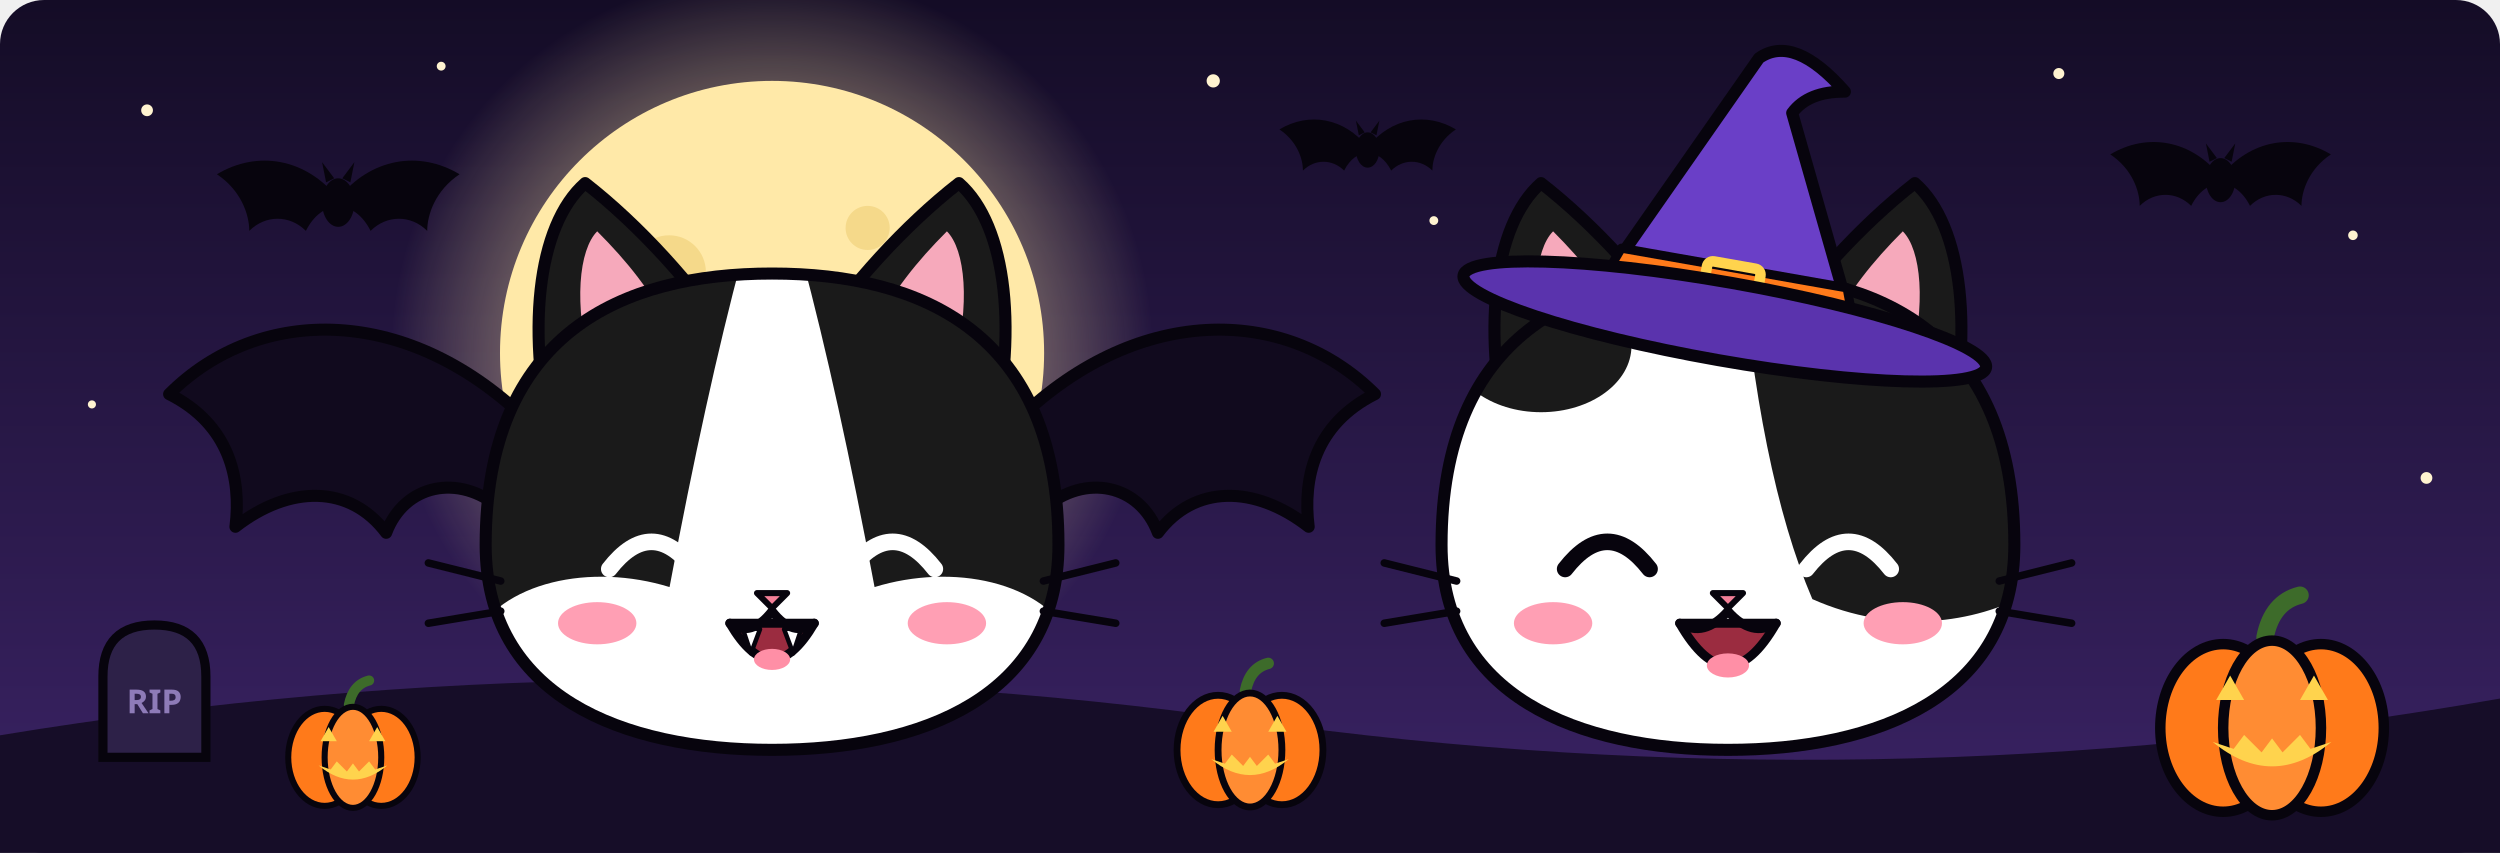
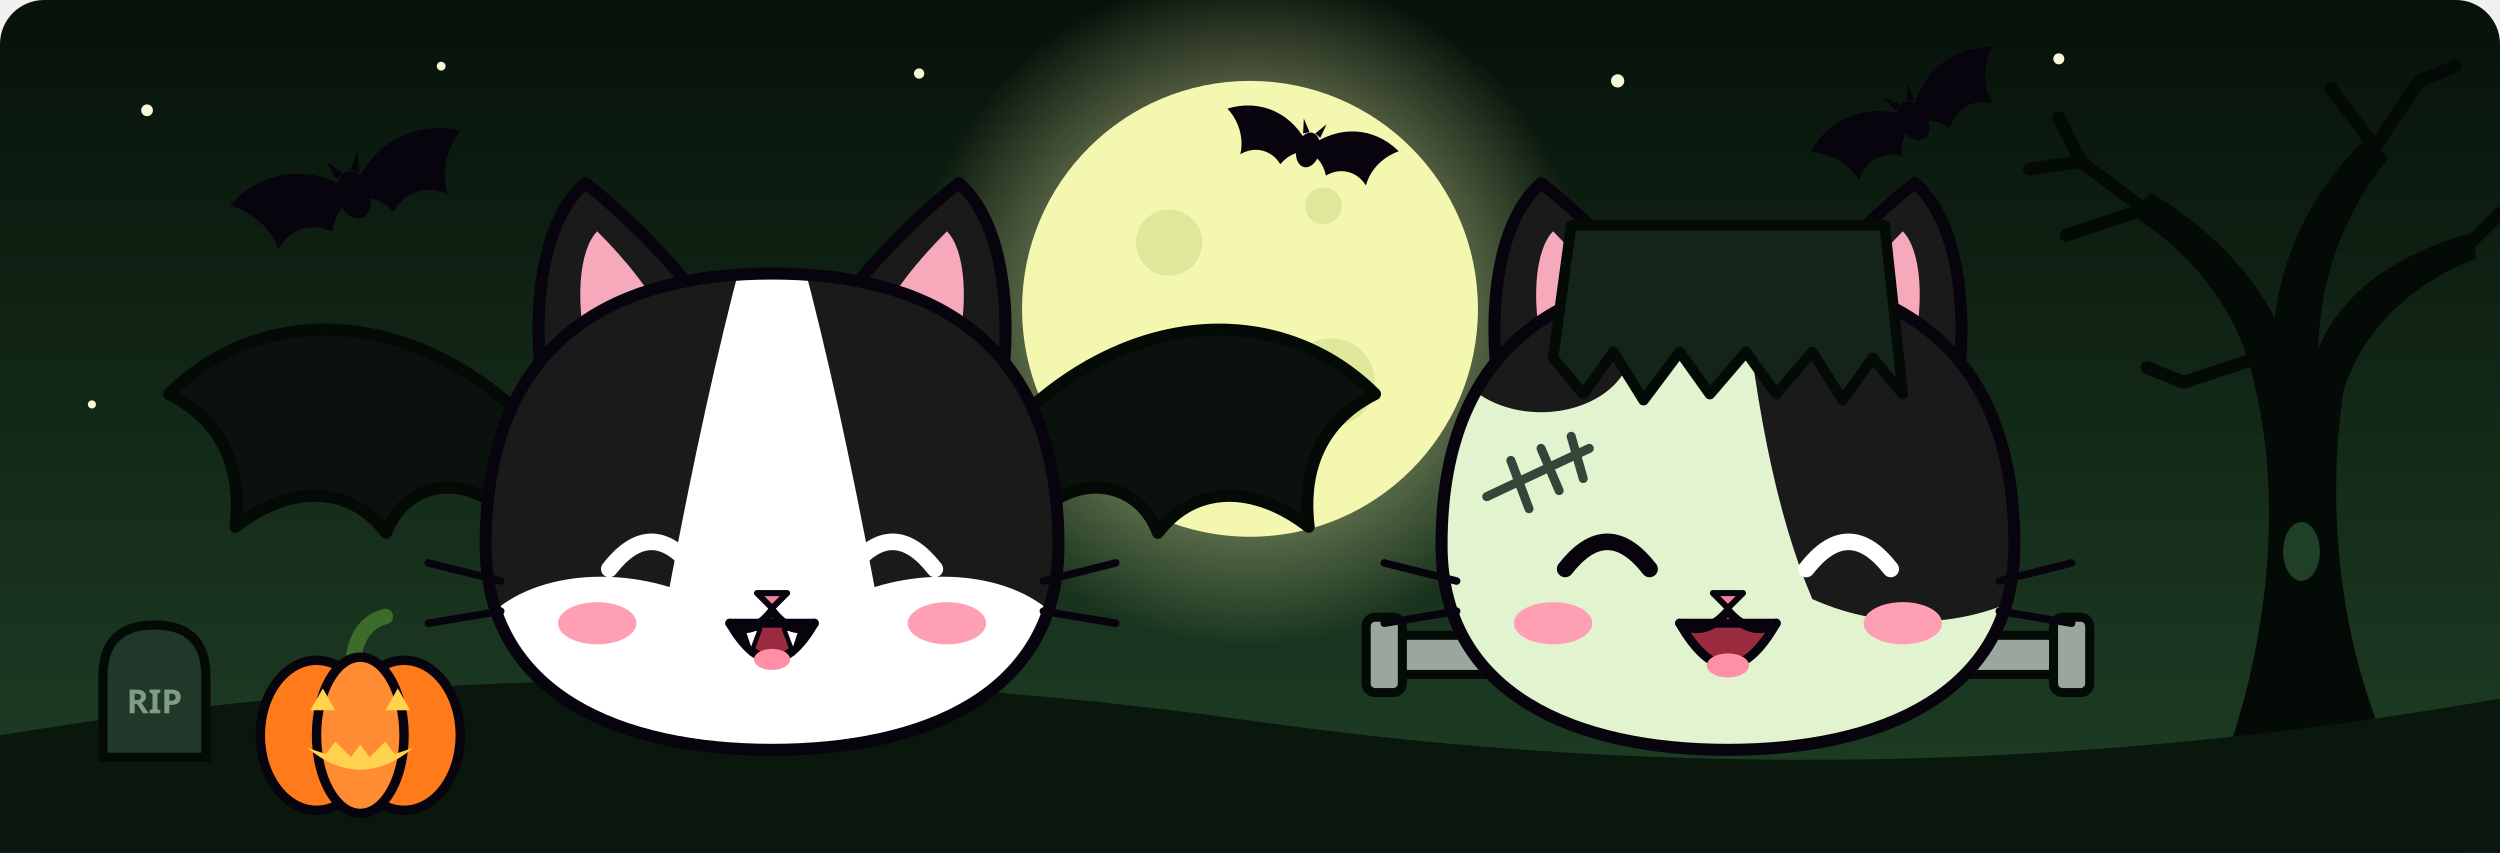
<svg xmlns="http://www.w3.org/2000/svg" width="680" height="232" viewBox="0 0 680 232" role="img">
  <style>
/* Mouths hinge from the top lip, each on its own rhythm so the two cats never sync up. */
.mouth { transform-box: fill-box; transform-origin: 50% 0%; }
.m1 { animation: chat 2.7s ease-in-out infinite; }
.m2 { animation: chat 3.5s ease-in-out -1.3s infinite; }
@keyframes chat {
  0%, 100% { transform: scaleY(1); }
  18% { transform: scaleY(.45); }
  32% { transform: scaleY(.9); }
  48% { transform: scaleY(.4); }
  70% { transform: scaleY(1); }
}
.wing { transform-box: fill-box; transform-origin: 50% 40%; animation: flap .5s ease-in-out infinite alternate; }
.b2 .wing { animation-duration: .42s; }
.b3 .wing { animation-duration: .58s; }
@keyframes flap { to { transform: scaleY(.35); } }
.drift { animation: drift 6s ease-in-out infinite alternate; }
.b2.drift { animation-duration: 7.5s; animation-delay: -2s; }
.b3.drift { animation-duration: 5s; animation-delay: -4s; }
@keyframes drift { to { transform: translate(14px, -8px); } }
.flicker { animation: flicker 1.8s ease-in-out infinite alternate; }
@keyframes flicker { to { opacity: .55; } }
@media (prefers-reduced-motion: reduce) { .m1, .m2, .wing, .drift, .flicker { animation: none; } }
</style>
  <defs>
    <linearGradient id="sky" x1="0" y1="0" x2="0" y2="1">
-       <stop offset="0" stop-color="#140c26" />
-       <stop offset="1" stop-color="#3b2366" />
+       <stop offset="0" stop-color="#07120a" />
+       <stop offset="1" stop-color="#1f4026" />
    </linearGradient>
    <radialGradient id="glow">
-       <stop offset=".55" stop-color="#ffe9a8" stop-opacity=".45" />
-       <stop offset="1" stop-color="#ffe9a8" stop-opacity="0" />
+       <stop offset=".55" stop-color="#f3f7b0" stop-opacity=".4" />
+       <stop offset="1" stop-color="#f3f7b0" stop-opacity="0" />
    </radialGradient>
    <clipPath id="hd" clipPathUnits="userSpaceOnUse">
      <path d="M-95 10 C-95 -60 -50 -80 0 -80 C50 -80 95 -60 95 10 C95 60 50 78 0 78 C-50 78 -95 60 -95 10 Z" />
    </clipPath>
    <g id="ears">
      <path d="M-72 -20 C-82 -60 -78 -96 -62 -110 C-44 -96 -26 -76 -14 -58 Z" fill="#1a1a1a" stroke="#07040d" stroke-width="4" />
      <path d="M72 -20 C82 -60 78 -96 62 -110 C44 -96 26 -76 14 -58 Z" fill="#1a1a1a" stroke="#07040d" stroke-width="4" />
      <path d="M-60 -48 C-66 -70 -64 -88 -58 -94 C-48 -84 -40 -74 -34 -62 Z" fill="#f6a9bb" />
      <path d="M60 -48 C66 -70 64 -88 58 -94 C48 -84 40 -74 34 -62 Z" fill="#f6a9bb" />
    </g>
    <g id="face">
      <path d="M-95 10 C-95 -60 -50 -80 0 -80 C50 -80 95 -60 95 10 C95 60 50 78 0 78 C-50 78 -95 60 -95 10 Z" fill="none" stroke="#07040d" stroke-width="4" />
      <ellipse cx="-58" cy="36" rx="13" ry="7" fill="#ff9fb4" />
      <ellipse cx="58" cy="36" rx="13" ry="7" fill="#ff9fb4" />
      <path d="M-5 26 L5 26 L0 31 Z" fill="#f47f98" stroke="#07040d" stroke-width="2" />
      <path d="M90 22 L114 16 M90 32 L114 36 M-90 22 L-114 16 M-90 32 L-114 36" stroke="#07040d" stroke-width="2.5" fill="none" stroke-linecap="round" />
    </g>
    <path id="eye" d="M-14 0 Q0 -18 14 0" stroke-width="5.5" fill="none" stroke-linecap="round" />
    <g id="bat">
      <path class="wing" d="M0 0 C-8 -10 -20 -12 -30 -6 C-24 -2 -22 4 -22 8 C-18 4 -12 4 -8 8 C-6 4 -3 2 0 2 C3 2 6 4 8 8 C12 4 18 4 22 8 C22 4 24 -2 30 -6 C20 -12 8 -10 0 0 Z" fill="#07040d" />
      <ellipse cx="0" cy="1" rx="4" ry="6" fill="#07040d" />
      <path d="M-3 -4 L-4 -9 L-1 -5 Z M3 -4 L4 -9 L1 -5 Z" fill="#07040d" />
    </g>
    <g id="pumpkin">
      <path d="M-2 -26 Q0 -36 8 -38" stroke="#3d6b2a" stroke-width="5" fill="none" stroke-linecap="round" />
      <ellipse cx="-14" cy="0" rx="18" ry="24" fill="#ff7a1a" stroke="#07040d" stroke-width="3" />
      <ellipse cx="14" cy="0" rx="18" ry="24" fill="#ff7a1a" stroke="#07040d" stroke-width="3" />
      <ellipse cx="0" cy="0" rx="14" ry="25" fill="#ff8c33" stroke="#07040d" stroke-width="3" />
      <g class="flicker" fill="#ffd34d">
        <path d="M-16 -8 L-8 -8 L-12 -15 Z M8 -8 L16 -8 L12 -15 Z" />
        <path d="M-17 4 Q0 18 17 4 L11 6 L8 2 L3 7 L0 3 L-3 7 L-8 2 L-11 6 Z" />
      </g>
    </g>
  </defs>
  <rect width="680" height="232" rx="12" fill="url(#sky)" />
-   <g fill="#fff3d0">
+   <g fill="#f6f9d8">
    <circle cx="40" cy="30" r="1.6" />
    <circle cx="120" cy="18" r="1.2" />
-     <circle cx="330" cy="22" r="1.8" />
-     <circle cx="390" cy="60" r="1.2" />
-     <circle cx="560" cy="20" r="1.5" />
-     <circle cx="640" cy="64" r="1.3" />
+     <circle cx="250" cy="20" r="1.4" />
+     <circle cx="440" cy="22" r="1.8" />
+     <circle cx="520" cy="60" r="1.2" />
+     <circle cx="560" cy="16" r="1.5" />
    <circle cx="25" cy="110" r="1.1" />
-     <circle cx="660" cy="130" r="1.6" />
-     <circle cx="345" cy="120" r="1" />
+     <circle cx="410" cy="128" r="1" />
+     <circle cx="270" cy="120" r="1.2" />
  </g>
-   <circle cx="210" cy="96" r="104" fill="url(#glow)" />
-   <circle cx="210" cy="96" r="74" fill="#ffe9a8" />
-   <circle cx="182" cy="74" r="10" fill="#f5d98a" />
-   <circle cx="240" cy="118" r="14" fill="#f5d98a" />
-   <circle cx="236" cy="62" r="6" fill="#f5d98a" />
+   <circle cx="340" cy="84" r="92" fill="url(#glow)" />
+   <circle cx="340" cy="84" r="62" fill="#f3f7b0" />
+   <circle cx="318" cy="66" r="9" fill="#dfe79a" />
+   <circle cx="362" cy="104" r="12" fill="#dfe79a" />
+   <circle cx="360" cy="56" r="5" fill="#dfe79a" />
+   <circle cx="326" cy="112" r="4" fill="#dfe79a" />
+   <g fill="#040a06" stroke="#040a06" stroke-linecap="round" stroke-linejoin="round">
+     <path d="M606 206 C618 172 622 132 612 98 C607 82 596 68 580 58 L585 53 C600 62 612 74 619 88 C621 70 629 52 644 38 L649 43 C637 58 630 76 630 98 C635 82 650 70 672 64 L673 70 C655 77 642 90 637 106 C632 138 636 176 650 206 Z" />
+     <path d="M582 56 L566 44 M580 58 L562 64 M566 44 L560 32 M566 44 L552 46 M646 40 L658 22 M646 40 L634 24 M658 22 L668 18 M672 66 L680 58 M612 98 L594 104 M594 104 L584 100" fill="none" stroke-width="3.5" />
+     <ellipse cx="626" cy="150" rx="5" ry="8" fill="#1f4026" stroke="none" />
+   </g>
  <g class="drift">
-     <use href="#bat" transform="translate(92 54) scale(1.1)" />
+     <use href="#bat" transform="translate(96 52) rotate(-18) scale(1.1)" />
  </g>
  <g class="drift b2">
-     <use href="#bat" transform="translate(372 40) scale(.8)" />
+     <use href="#bat" transform="translate(356 40) rotate(14) scale(.8)" />
  </g>
  <g class="drift b3">
-     <use href="#bat" transform="translate(604 48) scale(1)" />
+     <use href="#bat" transform="translate(520 32) rotate(-30) scale(.95)" />
  </g>
-   <path d="M0 200 Q170 172 340 196 T680 190 L680 232 L0 232 Z" fill="#160d28" />
-   <path d="M28 206 v-22 q0 -14 14 -14 q14 0 14 14 v22 Z" fill="#2d2148" stroke="#07040d" stroke-width="2.5" />
-   <text x="42" y="194" text-anchor="middle" font-family="sans-serif" font-weight="700" font-size="9" fill="#8e7bb8">RIP</text>
+   <path d="M0 200 Q170 172 340 196 T680 190 L680 232 L0 232 Z" fill="#0a170d" />
+   <path d="M28 206 v-22 q0 -14 14 -14 q14 0 14 14 v22 Z" fill="#20372a" stroke="#040a06" stroke-width="2.5" />
+   <text x="42" y="194" text-anchor="middle" font-family="sans-serif" font-weight="700" font-size="9" fill="#7f9d84">RIP</text>
  <g transform="translate(210 140) scale(.82)" stroke-linejoin="round" stroke-linecap="round">
-     <path d="M-80 -30 C-120 -70 -170 -70 -200 -40 C-180 -30 -176 -12 -178 4 C-160 -10 -140 -10 -128 6 C-122 -10 -104 -14 -90 -2 Z" fill="#110a1e" stroke="#07040d" stroke-width="4" />
-     <path d="M80 -30 C120 -70 170 -70 200 -40 C180 -30 176 -12 178 4 C160 -10 140 -10 128 6 C122 -10 104 -14 90 -2 Z" fill="#110a1e" stroke="#07040d" stroke-width="4" />
+     <path d="M-80 -30 C-120 -70 -170 -70 -200 -40 C-180 -30 -176 -12 -178 4 C-160 -10 -140 -10 -128 6 C-122 -10 -104 -14 -90 -2 Z" fill="#0b120d" stroke="#040a06" stroke-width="4" />
+     <path d="M80 -30 C120 -70 170 -70 200 -40 C180 -30 176 -12 178 4 C160 -10 140 -10 128 6 C122 -10 104 -14 90 -2 Z" fill="#0b120d" stroke="#040a06" stroke-width="4" />
    <use href="#ears" />
    <path d="M-95 10 C-95 -60 -50 -80 0 -80 C50 -80 95 -60 95 10 C95 60 50 78 0 78 C-50 78 -95 60 -95 10 Z" fill="#fff" />
    <g clip-path="url(#hd)">
      <path d="M-100 42 C-90 22 -60 16 -34 24 Q-22 -40 -10 -85 L10 -85 Q22 -40 34 24 C60 16 90 22 100 42 L100 -90 L-100 -90 Z" fill="#1a1a1a" />
    </g>
    <use href="#face" />
    <use href="#eye" transform="translate(-40 18)" stroke="#fff" />
    <use href="#eye" transform="translate(40 18)" stroke="#fff" />
    <g class="mouth m1">
      <path d="M-14 36 Q0 60 14 36 Z" fill="#9b2c40" stroke="#07040d" stroke-width="3" />
      <ellipse cx="0" cy="48" rx="6" ry="3.5" fill="#ff8fa6" />
    </g>
    <path d="M-10 37 L-7 46 L-4 38 Z M4 38 L7 46 L10 37 Z" fill="#fff" stroke="#07040d" stroke-width="1.5" />
    <path d="M-14 36 Q-7 41 0 32 Q7 41 14 36" stroke="#07040d" stroke-width="3" fill="none" />
  </g>
  <g transform="translate(470 140) scale(.82)" stroke-linejoin="round" stroke-linecap="round">
+     <g fill="#9aa69e" stroke="#040a06" stroke-width="3">
+       <rect x="-112" y="40" width="44" height="13" rx="3" />
+       <rect x="-120" y="34" width="12" height="25" rx="3" />
+       <rect x="68" y="40" width="44" height="13" rx="3" />
+       <rect x="108" y="34" width="12" height="25" rx="3" />
+     </g>
    <use href="#ears" />
-     <path d="M-95 10 C-95 -60 -50 -80 0 -80 C50 -80 95 -60 95 10 C95 60 50 78 0 78 C-50 78 -95 60 -95 10 Z" fill="#fff" />
+     <path d="M-95 10 C-95 -60 -50 -80 0 -80 C50 -80 95 -60 95 10 C95 60 50 78 0 78 C-50 78 -95 60 -95 10 Z" fill="#e2f4cf" />
    <g clip-path="url(#hd)">
      <path d="M4 -90 C8 -40 16 0 28 28 C55 40 82 36 100 26 L100 -90 Z" fill="#1a1a1a" />
      <ellipse cx="-62" cy="-56" rx="30" ry="22" fill="#1a1a1a" />
    </g>
    <use href="#face" />
+     <path d="M-52 -96 L52 -96 L58 -40 L48 -52 L38 -38 L28 -54 L16 -40 L6 -54 L-6 -40 L-16 -54 L-28 -38 L-38 -54 L-48 -40 L-58 -52 Z" fill="#14241a" stroke="#040a06" stroke-width="3.5" />
+     <path d="M-80 -6 L-46 -22 M-72 -18 L-66 -2 M-62 -22 L-56 -8 M-52 -26 L-48 -12" stroke="#33463a" stroke-width="3" fill="none" />
    <use href="#eye" transform="translate(-40 18)" stroke="#07040d" />
    <use href="#eye" transform="translate(40 18)" stroke="#fff" />
    <g class="mouth m2">
      <path d="M-16 36 Q0 64 16 36 Z" fill="#9b2c40" stroke="#07040d" stroke-width="3" />
      <ellipse cx="0" cy="50" rx="7" ry="4" fill="#ff8fa6" />
    </g>
    <path d="M-16 36 Q-8 41 0 32 Q8 41 16 36" stroke="#07040d" stroke-width="3" fill="none" />
-     <g transform="rotate(10 0 -70)">
-       <path d="M-44 -66 L-4 -152 Q6 -162 26 -146 Q14 -144 10 -136 L44 -66 Z" fill="#6a3fc7" stroke="#07040d" stroke-width="4" />
-       <path d="M-38 -82 L38 -82 L44 -66 L-44 -66 Z" fill="#ff7a1a" stroke="#07040d" stroke-width="3" />
-       <rect x="-9" y="-83" width="18" height="18" rx="2" fill="none" stroke="#ffd34d" stroke-width="3.5" />
-       <ellipse cx="0" cy="-64" rx="88" ry="13" fill="#5a33ad" stroke="#07040d" stroke-width="4" />
-     </g>
  </g>
-   <use href="#pumpkin" transform="translate(618 198) scale(.95)" />
-   <use href="#pumpkin" transform="translate(340 204) scale(.62)" />
-   <use href="#pumpkin" transform="translate(96 206) scale(.55)" />
+   <use href="#pumpkin" transform="translate(98 200) scale(.85)" />
</svg>
